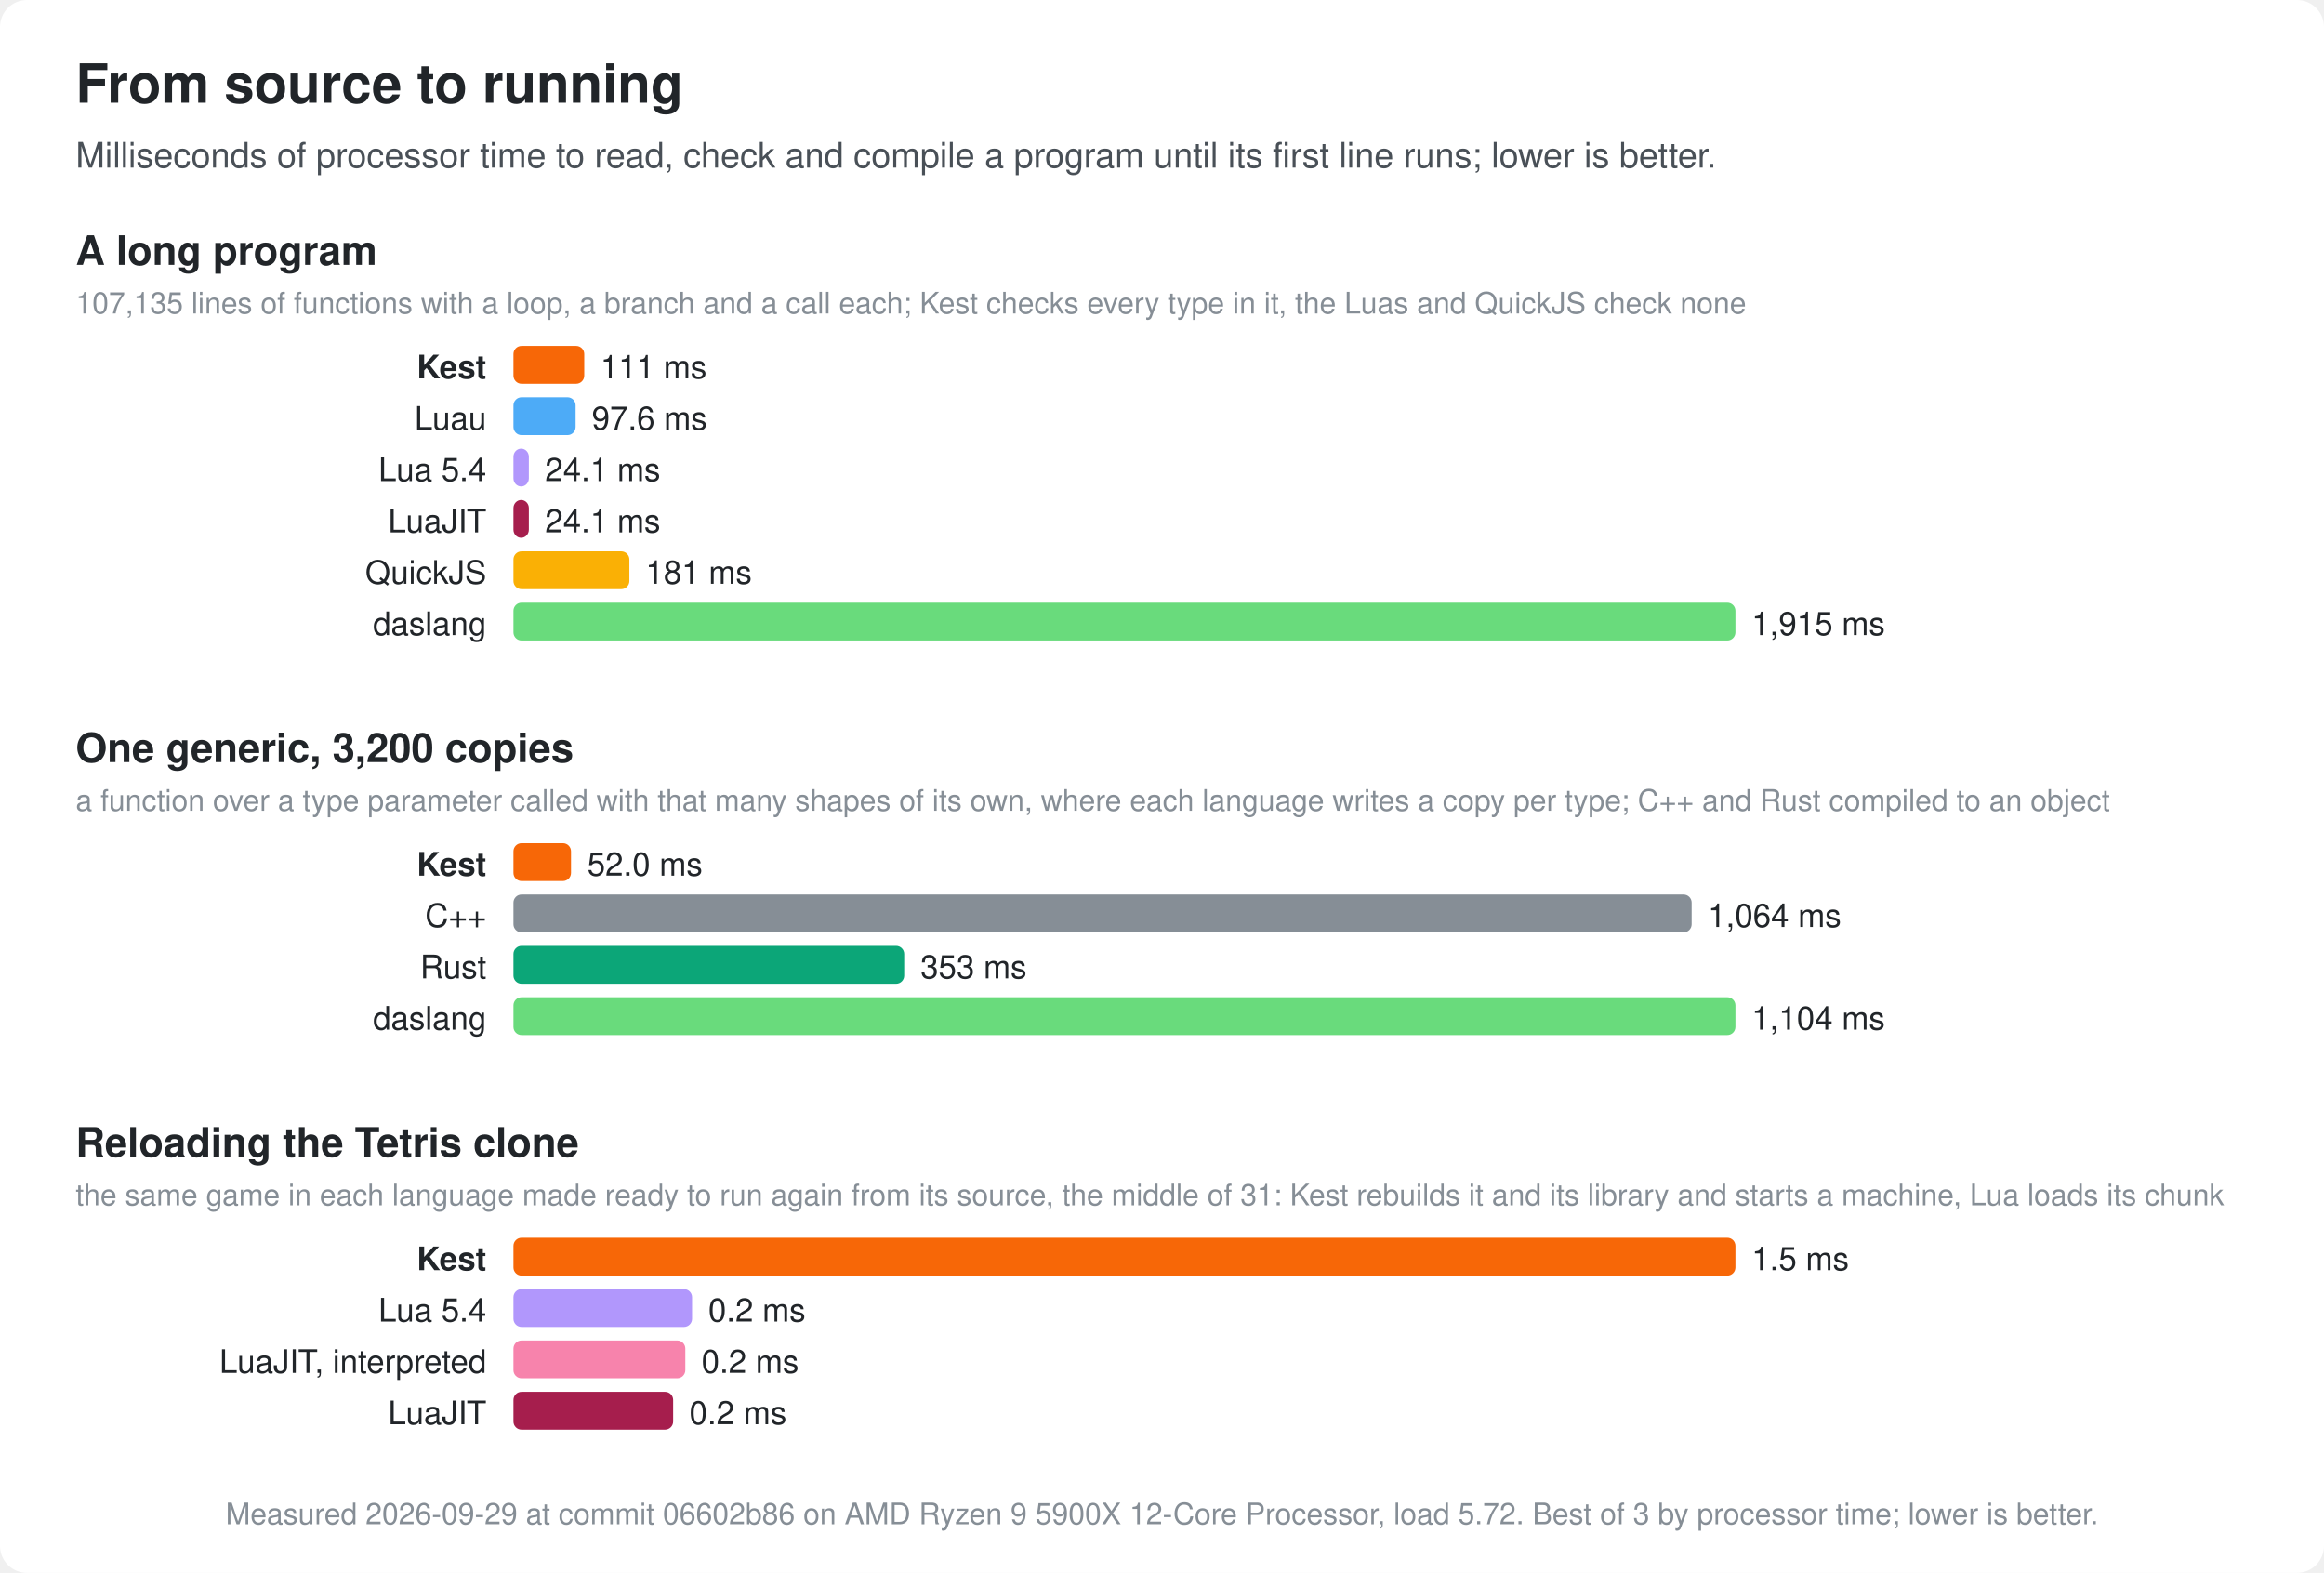
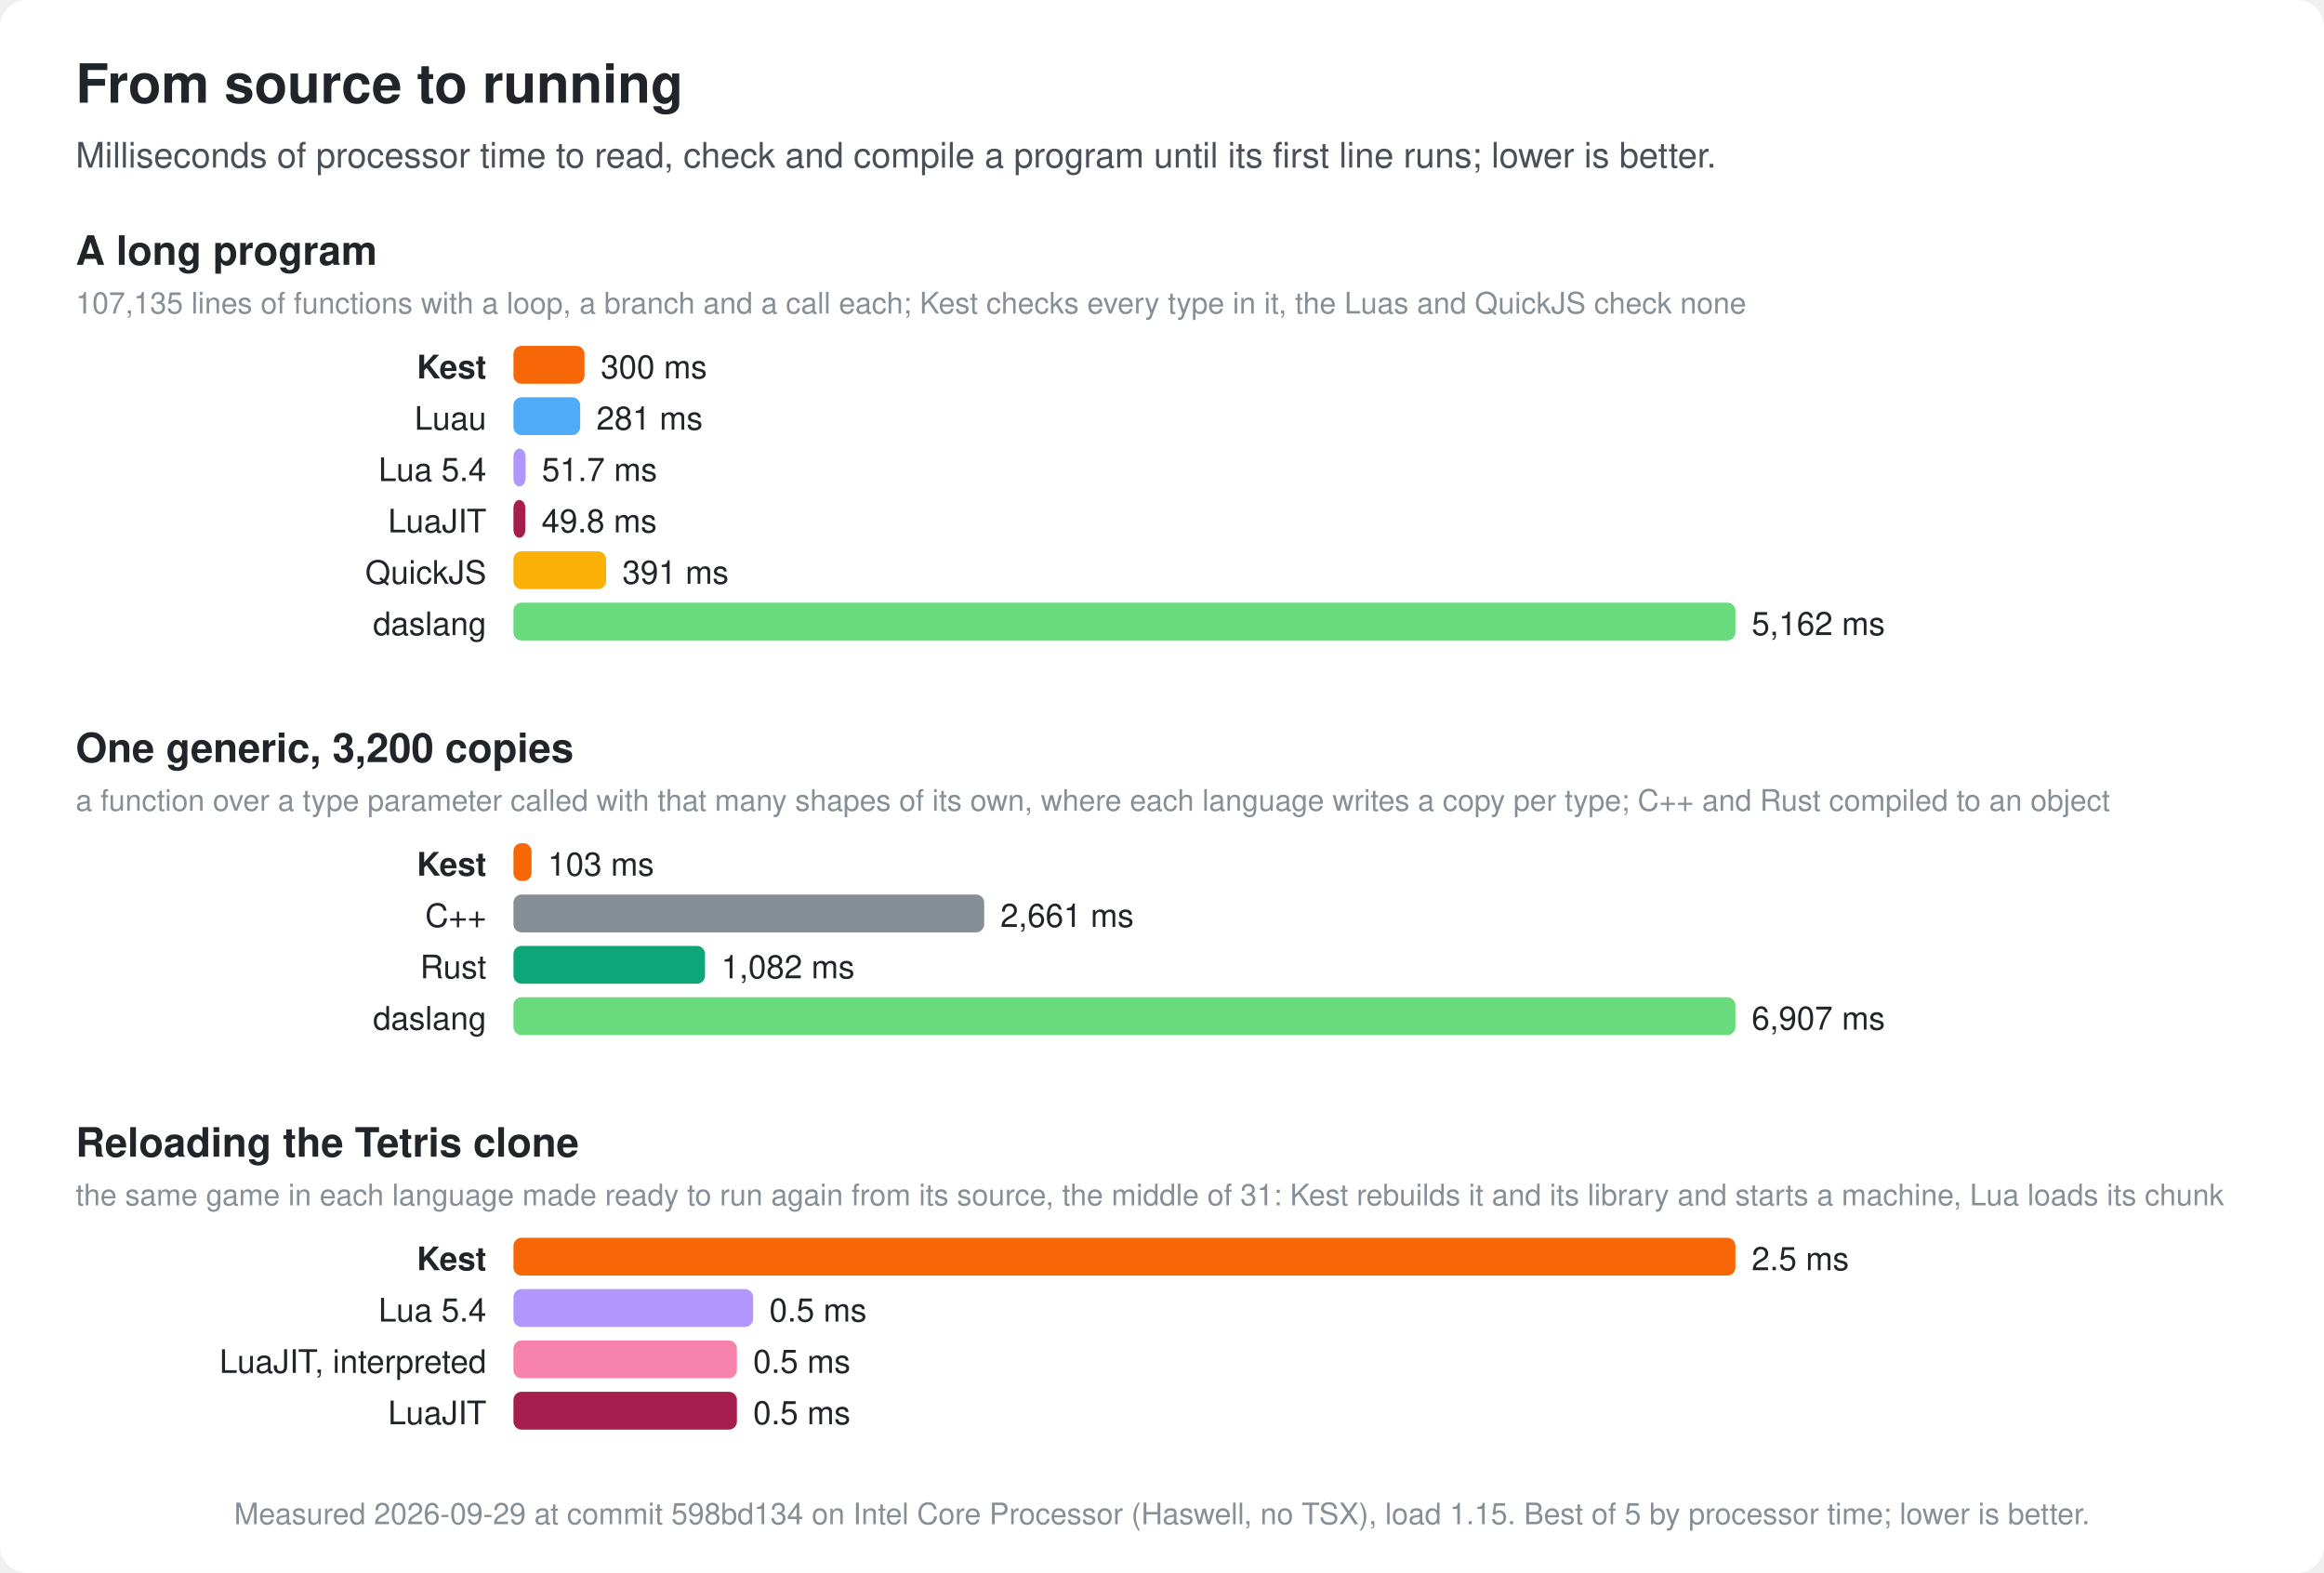
<svg xmlns="http://www.w3.org/2000/svg" width="860" height="582" viewBox="0 0 860 582">
  <rect width="100%" height="100%" rx="10" fill="#ffffff" />
  <text x="28.0" y="38.0" font-family="-apple-system,Segoe UI,Helvetica,Arial,sans-serif" font-size="20" font-weight="bold" fill="#212529" text-anchor="start">From source to running</text>
  <text x="28.0" y="62.0" font-family="-apple-system,Segoe UI,Helvetica,Arial,sans-serif" font-size="13" font-weight="normal" fill="#495057" text-anchor="start">Milliseconds of processor time to read, check and compile a program until its first line runs; lower is better.</text>
  <text x="28.0" y="98.0" font-family="-apple-system,Segoe UI,Helvetica,Arial,sans-serif" font-size="15" font-weight="bold" fill="#212529" text-anchor="start">A long program</text>
  <text x="28.0" y="116.0" font-family="-apple-system,Segoe UI,Helvetica,Arial,sans-serif" font-size="11" font-weight="normal" fill="#868e96" text-anchor="start">107,135 lines of functions with a loop, a branch and a call each; Kest checks every type in it, the Luas and QuickJS check none</text>
  <text x="180.0" y="140.0" font-family="-apple-system,Segoe UI,Helvetica,Arial,sans-serif" font-size="12" font-weight="bold" fill="#212529" text-anchor="end">Kest</text>
-   <rect x="190" y="128.0" width="26.2" height="14" rx="3" fill="#f76707" />
-   <text x="222.2" y="140.0" font-family="-apple-system,Segoe UI,Helvetica,Arial,sans-serif" font-size="12" font-weight="normal" fill="#212529" text-anchor="start">111 ms</text>
+   <rect x="190" y="128.0" width="26.3" height="14" rx="3" fill="#f76707" />
+   <text x="222.3" y="140.0" font-family="-apple-system,Segoe UI,Helvetica,Arial,sans-serif" font-size="12" font-weight="normal" fill="#212529" text-anchor="start">300 ms</text>
  <text x="180.0" y="159.0" font-family="-apple-system,Segoe UI,Helvetica,Arial,sans-serif" font-size="12" font-weight="normal" fill="#212529" text-anchor="end">Luau</text>
-   <rect x="190" y="147.0" width="23.0" height="14" rx="3" fill="#4dabf7" />
-   <text x="219.0" y="159.0" font-family="-apple-system,Segoe UI,Helvetica,Arial,sans-serif" font-size="12" font-weight="normal" fill="#212529" text-anchor="start">97.6 ms</text>
+   <rect x="190" y="147.0" width="24.7" height="14" rx="3" fill="#4dabf7" />
+   <text x="220.7" y="159.0" font-family="-apple-system,Segoe UI,Helvetica,Arial,sans-serif" font-size="12" font-weight="normal" fill="#212529" text-anchor="start">281 ms</text>
  <text x="180.0" y="178.0" font-family="-apple-system,Segoe UI,Helvetica,Arial,sans-serif" font-size="12" font-weight="normal" fill="#212529" text-anchor="end">Lua 5.4</text>
-   <rect x="190" y="166.0" width="5.7" height="14" rx="3" fill="#b197fc" />
-   <text x="201.7" y="178.0" font-family="-apple-system,Segoe UI,Helvetica,Arial,sans-serif" font-size="12" font-weight="normal" fill="#212529" text-anchor="start">24.1 ms</text>
+   <rect x="190" y="166.0" width="4.5" height="14" rx="3" fill="#b197fc" />
+   <text x="200.5" y="178.0" font-family="-apple-system,Segoe UI,Helvetica,Arial,sans-serif" font-size="12" font-weight="normal" fill="#212529" text-anchor="start">51.7 ms</text>
  <text x="180.0" y="197.0" font-family="-apple-system,Segoe UI,Helvetica,Arial,sans-serif" font-size="12" font-weight="normal" fill="#212529" text-anchor="end">LuaJIT</text>
-   <rect x="190" y="185.0" width="5.7" height="14" rx="3" fill="#a61e4d" />
-   <text x="201.7" y="197.0" font-family="-apple-system,Segoe UI,Helvetica,Arial,sans-serif" font-size="12" font-weight="normal" fill="#212529" text-anchor="start">24.1 ms</text>
+   <rect x="190" y="185.0" width="4.4" height="14" rx="3" fill="#a61e4d" />
+   <text x="200.4" y="197.0" font-family="-apple-system,Segoe UI,Helvetica,Arial,sans-serif" font-size="12" font-weight="normal" fill="#212529" text-anchor="start">49.8 ms</text>
  <text x="180.0" y="216.0" font-family="-apple-system,Segoe UI,Helvetica,Arial,sans-serif" font-size="12" font-weight="normal" fill="#212529" text-anchor="end">QuickJS</text>
-   <rect x="190" y="204.0" width="42.9" height="14" rx="3" fill="#fab005" />
-   <text x="238.9" y="216.0" font-family="-apple-system,Segoe UI,Helvetica,Arial,sans-serif" font-size="12" font-weight="normal" fill="#212529" text-anchor="start">181 ms</text>
+   <rect x="190" y="204.0" width="34.3" height="14" rx="3" fill="#fab005" />
+   <text x="230.3" y="216.0" font-family="-apple-system,Segoe UI,Helvetica,Arial,sans-serif" font-size="12" font-weight="normal" fill="#212529" text-anchor="start">391 ms</text>
  <text x="180.0" y="235.0" font-family="-apple-system,Segoe UI,Helvetica,Arial,sans-serif" font-size="12" font-weight="normal" fill="#212529" text-anchor="end">daslang</text>
  <rect x="190" y="223.0" width="452.2" height="14" rx="3" fill="#69db7c" />
-   <text x="648.2" y="235.0" font-family="-apple-system,Segoe UI,Helvetica,Arial,sans-serif" font-size="12" font-weight="normal" fill="#212529" text-anchor="start">1,915 ms</text>
+   <text x="648.2" y="235.0" font-family="-apple-system,Segoe UI,Helvetica,Arial,sans-serif" font-size="12" font-weight="normal" fill="#212529" text-anchor="start">5,162 ms</text>
  <text x="28.0" y="282.0" font-family="-apple-system,Segoe UI,Helvetica,Arial,sans-serif" font-size="15" font-weight="bold" fill="#212529" text-anchor="start">One generic, 3,200 copies</text>
  <text x="28.0" y="300.0" font-family="-apple-system,Segoe UI,Helvetica,Arial,sans-serif" font-size="11" font-weight="normal" fill="#868e96" text-anchor="start">a function over a type parameter called with that many shapes of its own, where each language writes a copy per type; C++ and Rust compiled to an object</text>
  <text x="180.0" y="324.0" font-family="-apple-system,Segoe UI,Helvetica,Arial,sans-serif" font-size="12" font-weight="bold" fill="#212529" text-anchor="end">Kest</text>
-   <rect x="190" y="312.0" width="21.3" height="14" rx="3" fill="#f76707" />
-   <text x="217.3" y="324.0" font-family="-apple-system,Segoe UI,Helvetica,Arial,sans-serif" font-size="12" font-weight="normal" fill="#212529" text-anchor="start">52.0 ms</text>
+   <rect x="190" y="312.0" width="6.7" height="14" rx="3" fill="#f76707" />
+   <text x="202.7" y="324.0" font-family="-apple-system,Segoe UI,Helvetica,Arial,sans-serif" font-size="12" font-weight="normal" fill="#212529" text-anchor="start">103 ms</text>
  <text x="180.0" y="343.0" font-family="-apple-system,Segoe UI,Helvetica,Arial,sans-serif" font-size="12" font-weight="normal" fill="#212529" text-anchor="end">C++</text>
-   <rect x="190" y="331.0" width="436.0" height="14" rx="3" fill="#868e96" />
-   <text x="632.0" y="343.0" font-family="-apple-system,Segoe UI,Helvetica,Arial,sans-serif" font-size="12" font-weight="normal" fill="#212529" text-anchor="start">1,064 ms</text>
+   <rect x="190" y="331.0" width="174.2" height="14" rx="3" fill="#868e96" />
+   <text x="370.2" y="343.0" font-family="-apple-system,Segoe UI,Helvetica,Arial,sans-serif" font-size="12" font-weight="normal" fill="#212529" text-anchor="start">2,661 ms</text>
  <text x="180.0" y="362.0" font-family="-apple-system,Segoe UI,Helvetica,Arial,sans-serif" font-size="12" font-weight="normal" fill="#212529" text-anchor="end">Rust</text>
-   <rect x="190" y="350.0" width="144.6" height="14" rx="3" fill="#0ca678" />
-   <text x="340.6" y="362.0" font-family="-apple-system,Segoe UI,Helvetica,Arial,sans-serif" font-size="12" font-weight="normal" fill="#212529" text-anchor="start">353 ms</text>
+   <rect x="190" y="350.0" width="70.9" height="14" rx="3" fill="#0ca678" />
+   <text x="266.9" y="362.0" font-family="-apple-system,Segoe UI,Helvetica,Arial,sans-serif" font-size="12" font-weight="normal" fill="#212529" text-anchor="start">1,082 ms</text>
  <text x="180.0" y="381.0" font-family="-apple-system,Segoe UI,Helvetica,Arial,sans-serif" font-size="12" font-weight="normal" fill="#212529" text-anchor="end">daslang</text>
  <rect x="190" y="369.0" width="452.2" height="14" rx="3" fill="#69db7c" />
-   <text x="648.2" y="381.0" font-family="-apple-system,Segoe UI,Helvetica,Arial,sans-serif" font-size="12" font-weight="normal" fill="#212529" text-anchor="start">1,104 ms</text>
+   <text x="648.2" y="381.0" font-family="-apple-system,Segoe UI,Helvetica,Arial,sans-serif" font-size="12" font-weight="normal" fill="#212529" text-anchor="start">6,907 ms</text>
  <text x="28.0" y="428.0" font-family="-apple-system,Segoe UI,Helvetica,Arial,sans-serif" font-size="15" font-weight="bold" fill="#212529" text-anchor="start">Reloading the Tetris clone</text>
  <text x="28.0" y="446.0" font-family="-apple-system,Segoe UI,Helvetica,Arial,sans-serif" font-size="11" font-weight="normal" fill="#868e96" text-anchor="start">the same game in each language made ready to run again from its source, the middle of 31: Kest rebuilds it and its library and starts a machine, Lua loads its chunk</text>
  <text x="180.0" y="470.0" font-family="-apple-system,Segoe UI,Helvetica,Arial,sans-serif" font-size="12" font-weight="bold" fill="#212529" text-anchor="end">Kest</text>
  <rect x="190" y="458.0" width="452.2" height="14" rx="3" fill="#f76707" />
-   <text x="648.2" y="470.0" font-family="-apple-system,Segoe UI,Helvetica,Arial,sans-serif" font-size="12" font-weight="normal" fill="#212529" text-anchor="start">1.5 ms</text>
+   <text x="648.2" y="470.0" font-family="-apple-system,Segoe UI,Helvetica,Arial,sans-serif" font-size="12" font-weight="normal" fill="#212529" text-anchor="start">2.5 ms</text>
  <text x="180.0" y="489.0" font-family="-apple-system,Segoe UI,Helvetica,Arial,sans-serif" font-size="12" font-weight="normal" fill="#212529" text-anchor="end">Lua 5.4</text>
-   <rect x="190" y="477.0" width="66.1" height="14" rx="3" fill="#b197fc" />
-   <text x="262.1" y="489.0" font-family="-apple-system,Segoe UI,Helvetica,Arial,sans-serif" font-size="12" font-weight="normal" fill="#212529" text-anchor="start">0.2 ms</text>
+   <rect x="190" y="477.0" width="88.7" height="14" rx="3" fill="#b197fc" />
+   <text x="284.7" y="489.0" font-family="-apple-system,Segoe UI,Helvetica,Arial,sans-serif" font-size="12" font-weight="normal" fill="#212529" text-anchor="start">0.5 ms</text>
  <text x="180.0" y="508.0" font-family="-apple-system,Segoe UI,Helvetica,Arial,sans-serif" font-size="12" font-weight="normal" fill="#212529" text-anchor="end">LuaJIT, interpreted</text>
-   <rect x="190" y="496.0" width="63.6" height="14" rx="3" fill="#f783ac" />
-   <text x="259.6" y="508.0" font-family="-apple-system,Segoe UI,Helvetica,Arial,sans-serif" font-size="12" font-weight="normal" fill="#212529" text-anchor="start">0.2 ms</text>
+   <rect x="190" y="496.0" width="82.7" height="14" rx="3" fill="#f783ac" />
+   <text x="278.7" y="508.0" font-family="-apple-system,Segoe UI,Helvetica,Arial,sans-serif" font-size="12" font-weight="normal" fill="#212529" text-anchor="start">0.5 ms</text>
  <text x="180.0" y="527.0" font-family="-apple-system,Segoe UI,Helvetica,Arial,sans-serif" font-size="12" font-weight="normal" fill="#212529" text-anchor="end">LuaJIT</text>
-   <rect x="190" y="515.0" width="59.1" height="14" rx="3" fill="#a61e4d" />
-   <text x="255.1" y="527.0" font-family="-apple-system,Segoe UI,Helvetica,Arial,sans-serif" font-size="12" font-weight="normal" fill="#212529" text-anchor="start">0.2 ms</text>
-   <text x="430.0" y="564.0" font-family="-apple-system,Segoe UI,Helvetica,Arial,sans-serif" font-size="11" font-weight="normal" fill="#868e96" text-anchor="middle">Measured 2026-09-29 at commit 06602b86 on AMD Ryzen 9 5900X 12-Core Processor, load 5.72. Best of 3 by processor time; lower is better.</text>
+   <rect x="190" y="515.0" width="82.7" height="14" rx="3" fill="#a61e4d" />
+   <text x="278.7" y="527.0" font-family="-apple-system,Segoe UI,Helvetica,Arial,sans-serif" font-size="12" font-weight="normal" fill="#212529" text-anchor="start">0.5 ms</text>
+   <text x="430.0" y="564.0" font-family="-apple-system,Segoe UI,Helvetica,Arial,sans-serif" font-size="11" font-weight="normal" fill="#868e96" text-anchor="middle">Measured 2026-09-29 at commit 598bd134 on Intel Core Processor (Haswell, no TSX), load 1.15. Best of 5 by processor time; lower is better.</text>
</svg>
